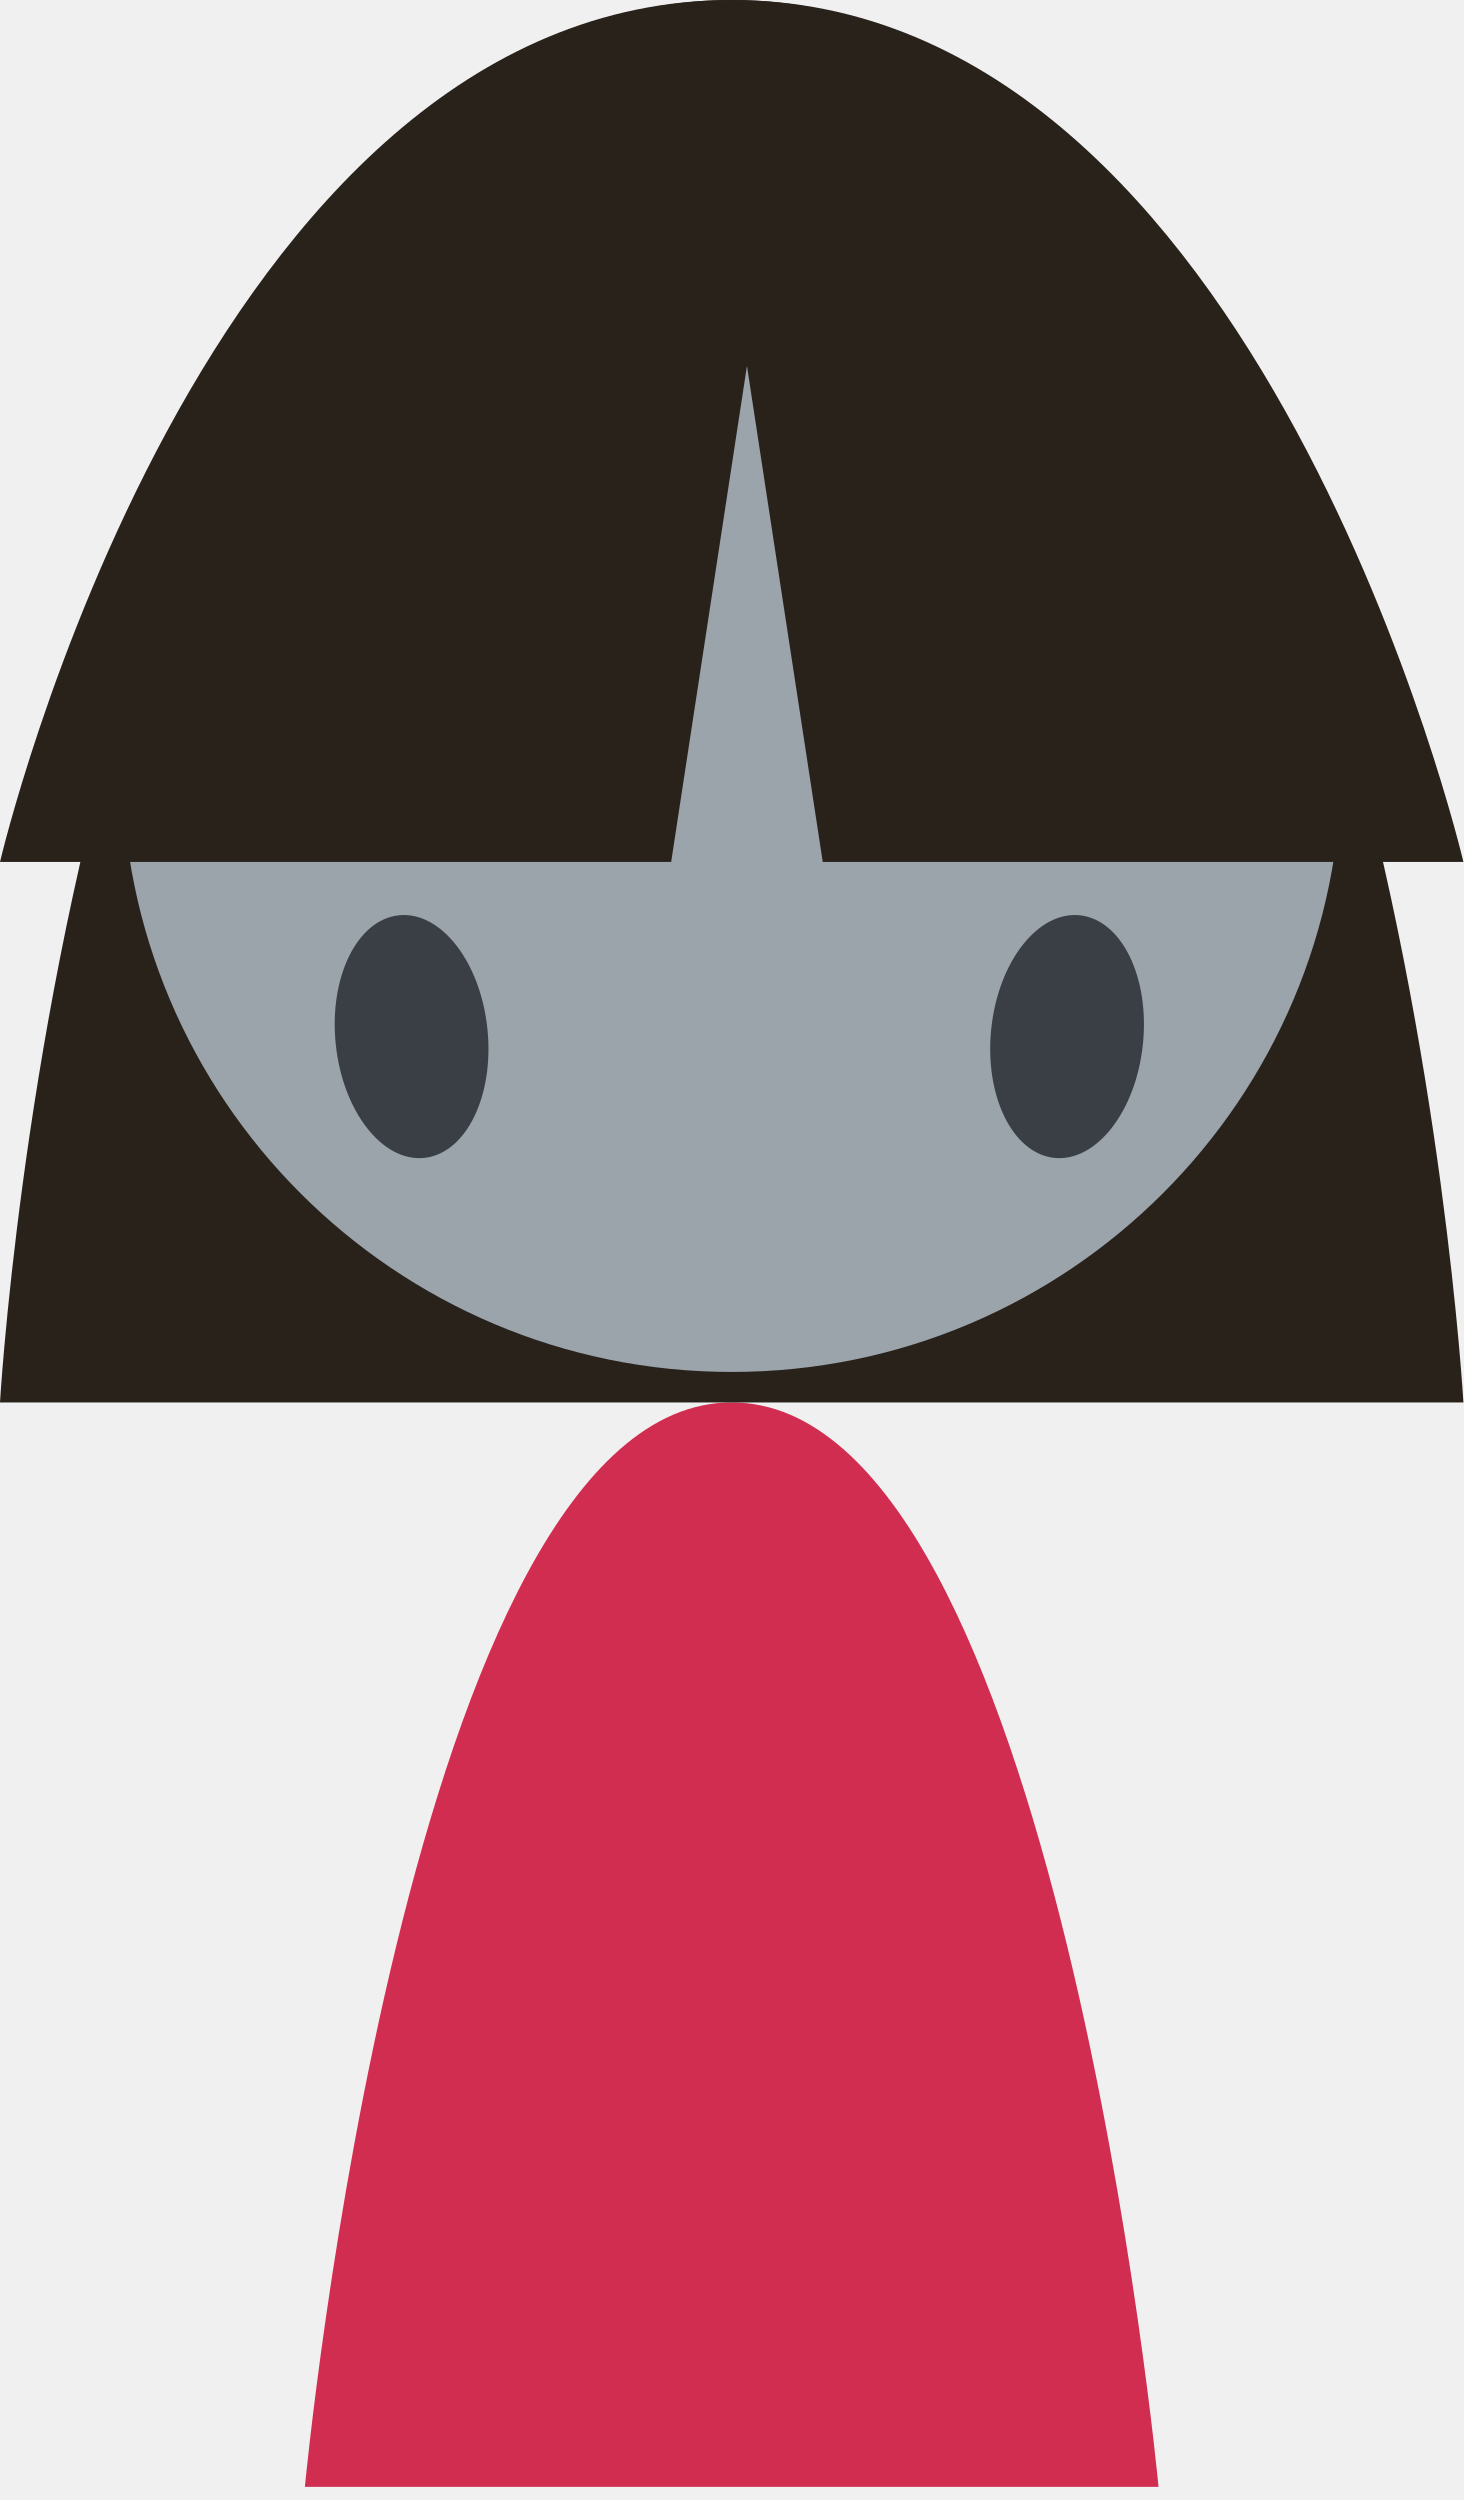
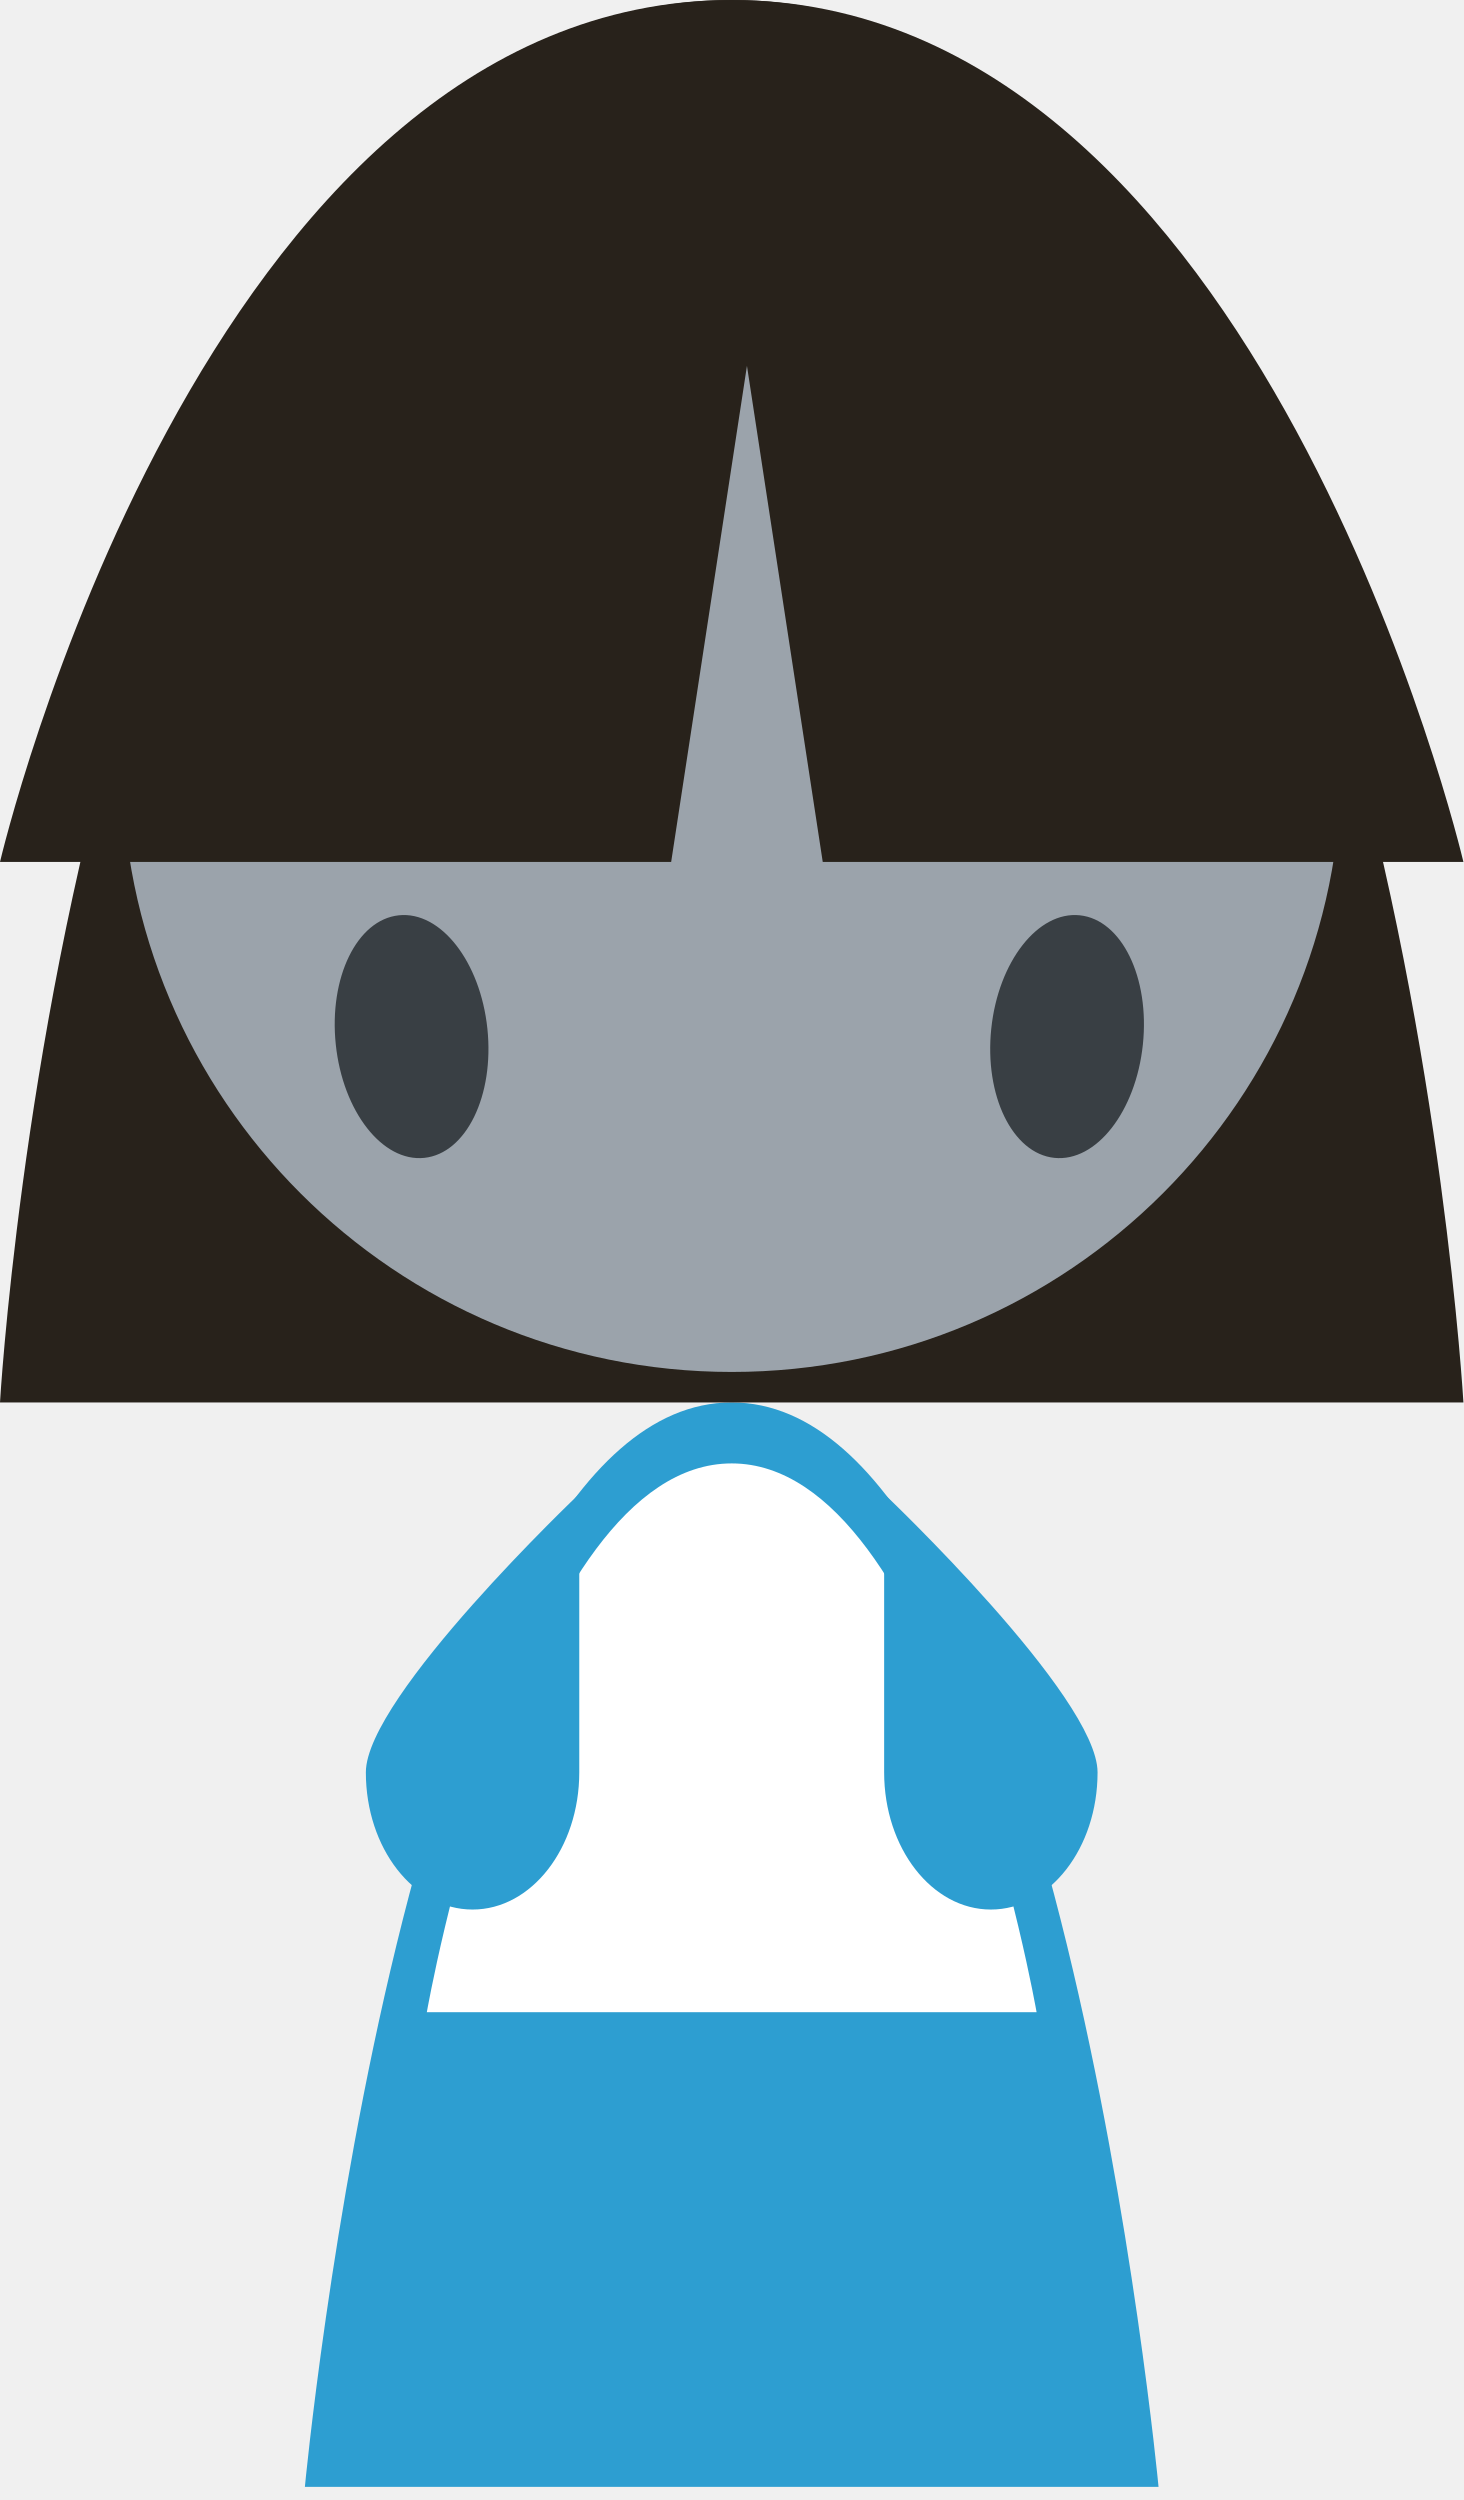
<svg xmlns="http://www.w3.org/2000/svg" width="48px" height="82px" viewBox="0 0 48 82" version="1.1">
  <defs />
  <g id="Page-1" stroke="none" stroke-width="1" fill="none" fill-rule="evenodd">
-     <g id="rough" transform="translate(-905, -408)">
-       <g id="female" transform="translate(905, 408)">
-         <path d="M24,46 C34.648,46 38,81.57 38,81.57 L10,81.57 C10,81.57 13.352,46 24,46 Z" id="Triangle" fill="#D12D51" />
+     <g id="rough" transform="translate(-905, -513)">
+       <g id="female" transform="translate(905, 513)">
+         <path d="M24,46 C34.648,46 38,81.57 38,81.57 L10,81.57 C10,81.57 13.352,46 24,46 Z" id="Triangle" fill="#2D9ED1" />
+         <path d="M24,48 C30.849,48 34,66 34,66 L14,66 C14,66 17.151,48 24,48 Z" id="Triangle-2" fill="#FFFFFF" />
+         <path d="M15.5,62.633 C17.433,62.633 19,60.618 19,58.133 L19,49 C19,49 12,55.648 12,58.133 C12,60.618 13.567,62.633 15.5,62.633 Z" id="Oval-7" fill="#2D9ED1" />
+         <path d="M32.5,62.633 C34.433,62.633 36,60.618 36,58.133 L36,49 C36,49 29,55.648 29,58.133 C29,60.618 30.567,62.633 32.5,62.633 Z" id="Oval-7" fill="#2D9ED1" transform="translate(32.5, 55.81641) scale(-1, 1) translate(-32.5, -55.81641) " />
        <g id="female-head">
          <path d="M24,0 C45.351,0 48,46 48,46 L0,46 C0,46 2.649,0 24,0 Z" id="hair" fill="#28221B" />
          <g id="face" transform="translate(4, 5)">
            <circle id="Oval-85" fill="#9BA3AB" cx="20" cy="20" r="20" />
            <ellipse id="Oval-86" fill="#393F44" transform="translate(9.5, 29) rotate(-6) translate(-9.5, -29) " cx="9.5" cy="29" rx="2.5" ry="4" />
            <ellipse id="Oval-86-Copy" fill="#393F44" transform="translate(31, 29) scale(-1, 1) rotate(-6) translate(-31, -29) " cx="31" cy="29" rx="2.5" ry="4" />
          </g>
          <path d="M26.986,28.272 L48,28.272 C48,28.272 41.384,3.41060513e-13 24,3.41060513e-13 C6.616,3.42314434e-13 0,28.272 0,28.272 L22.014,28.272 L24.5,12 L26.986,28.272 Z" id="front-hair" fill="#28221B" />
        </g>
      </g>
    </g>
  </g>
</svg>
